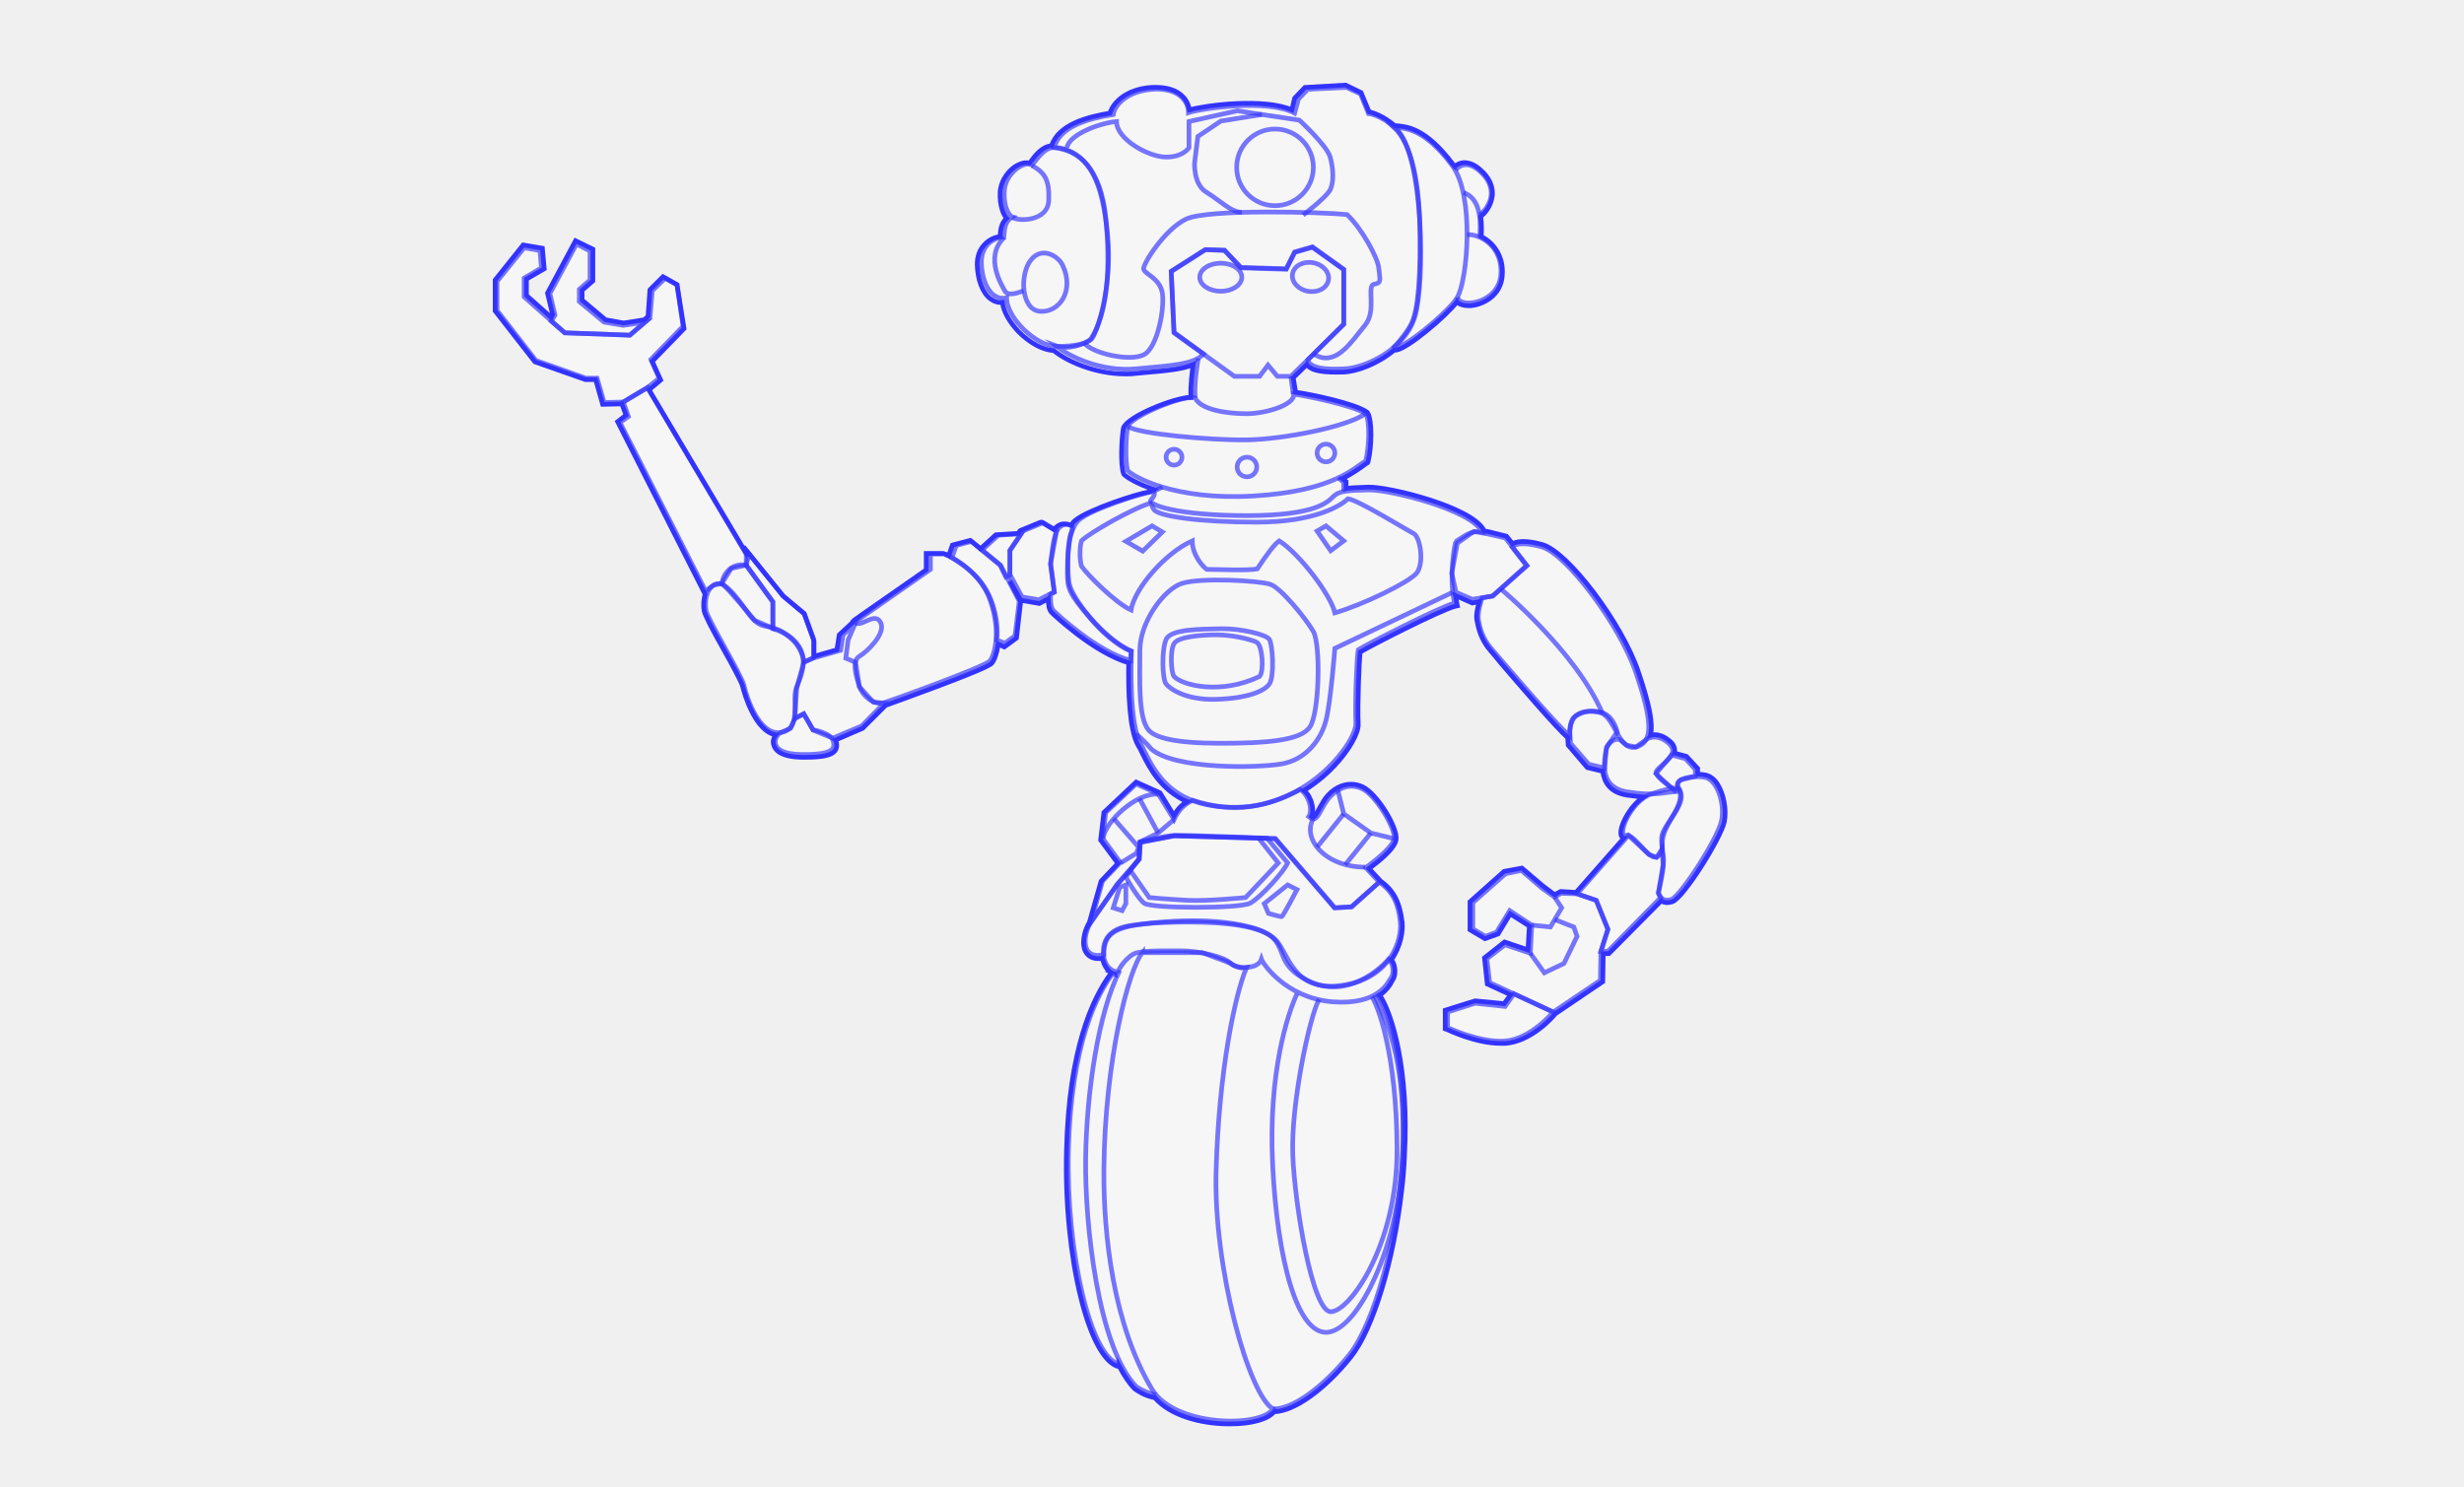
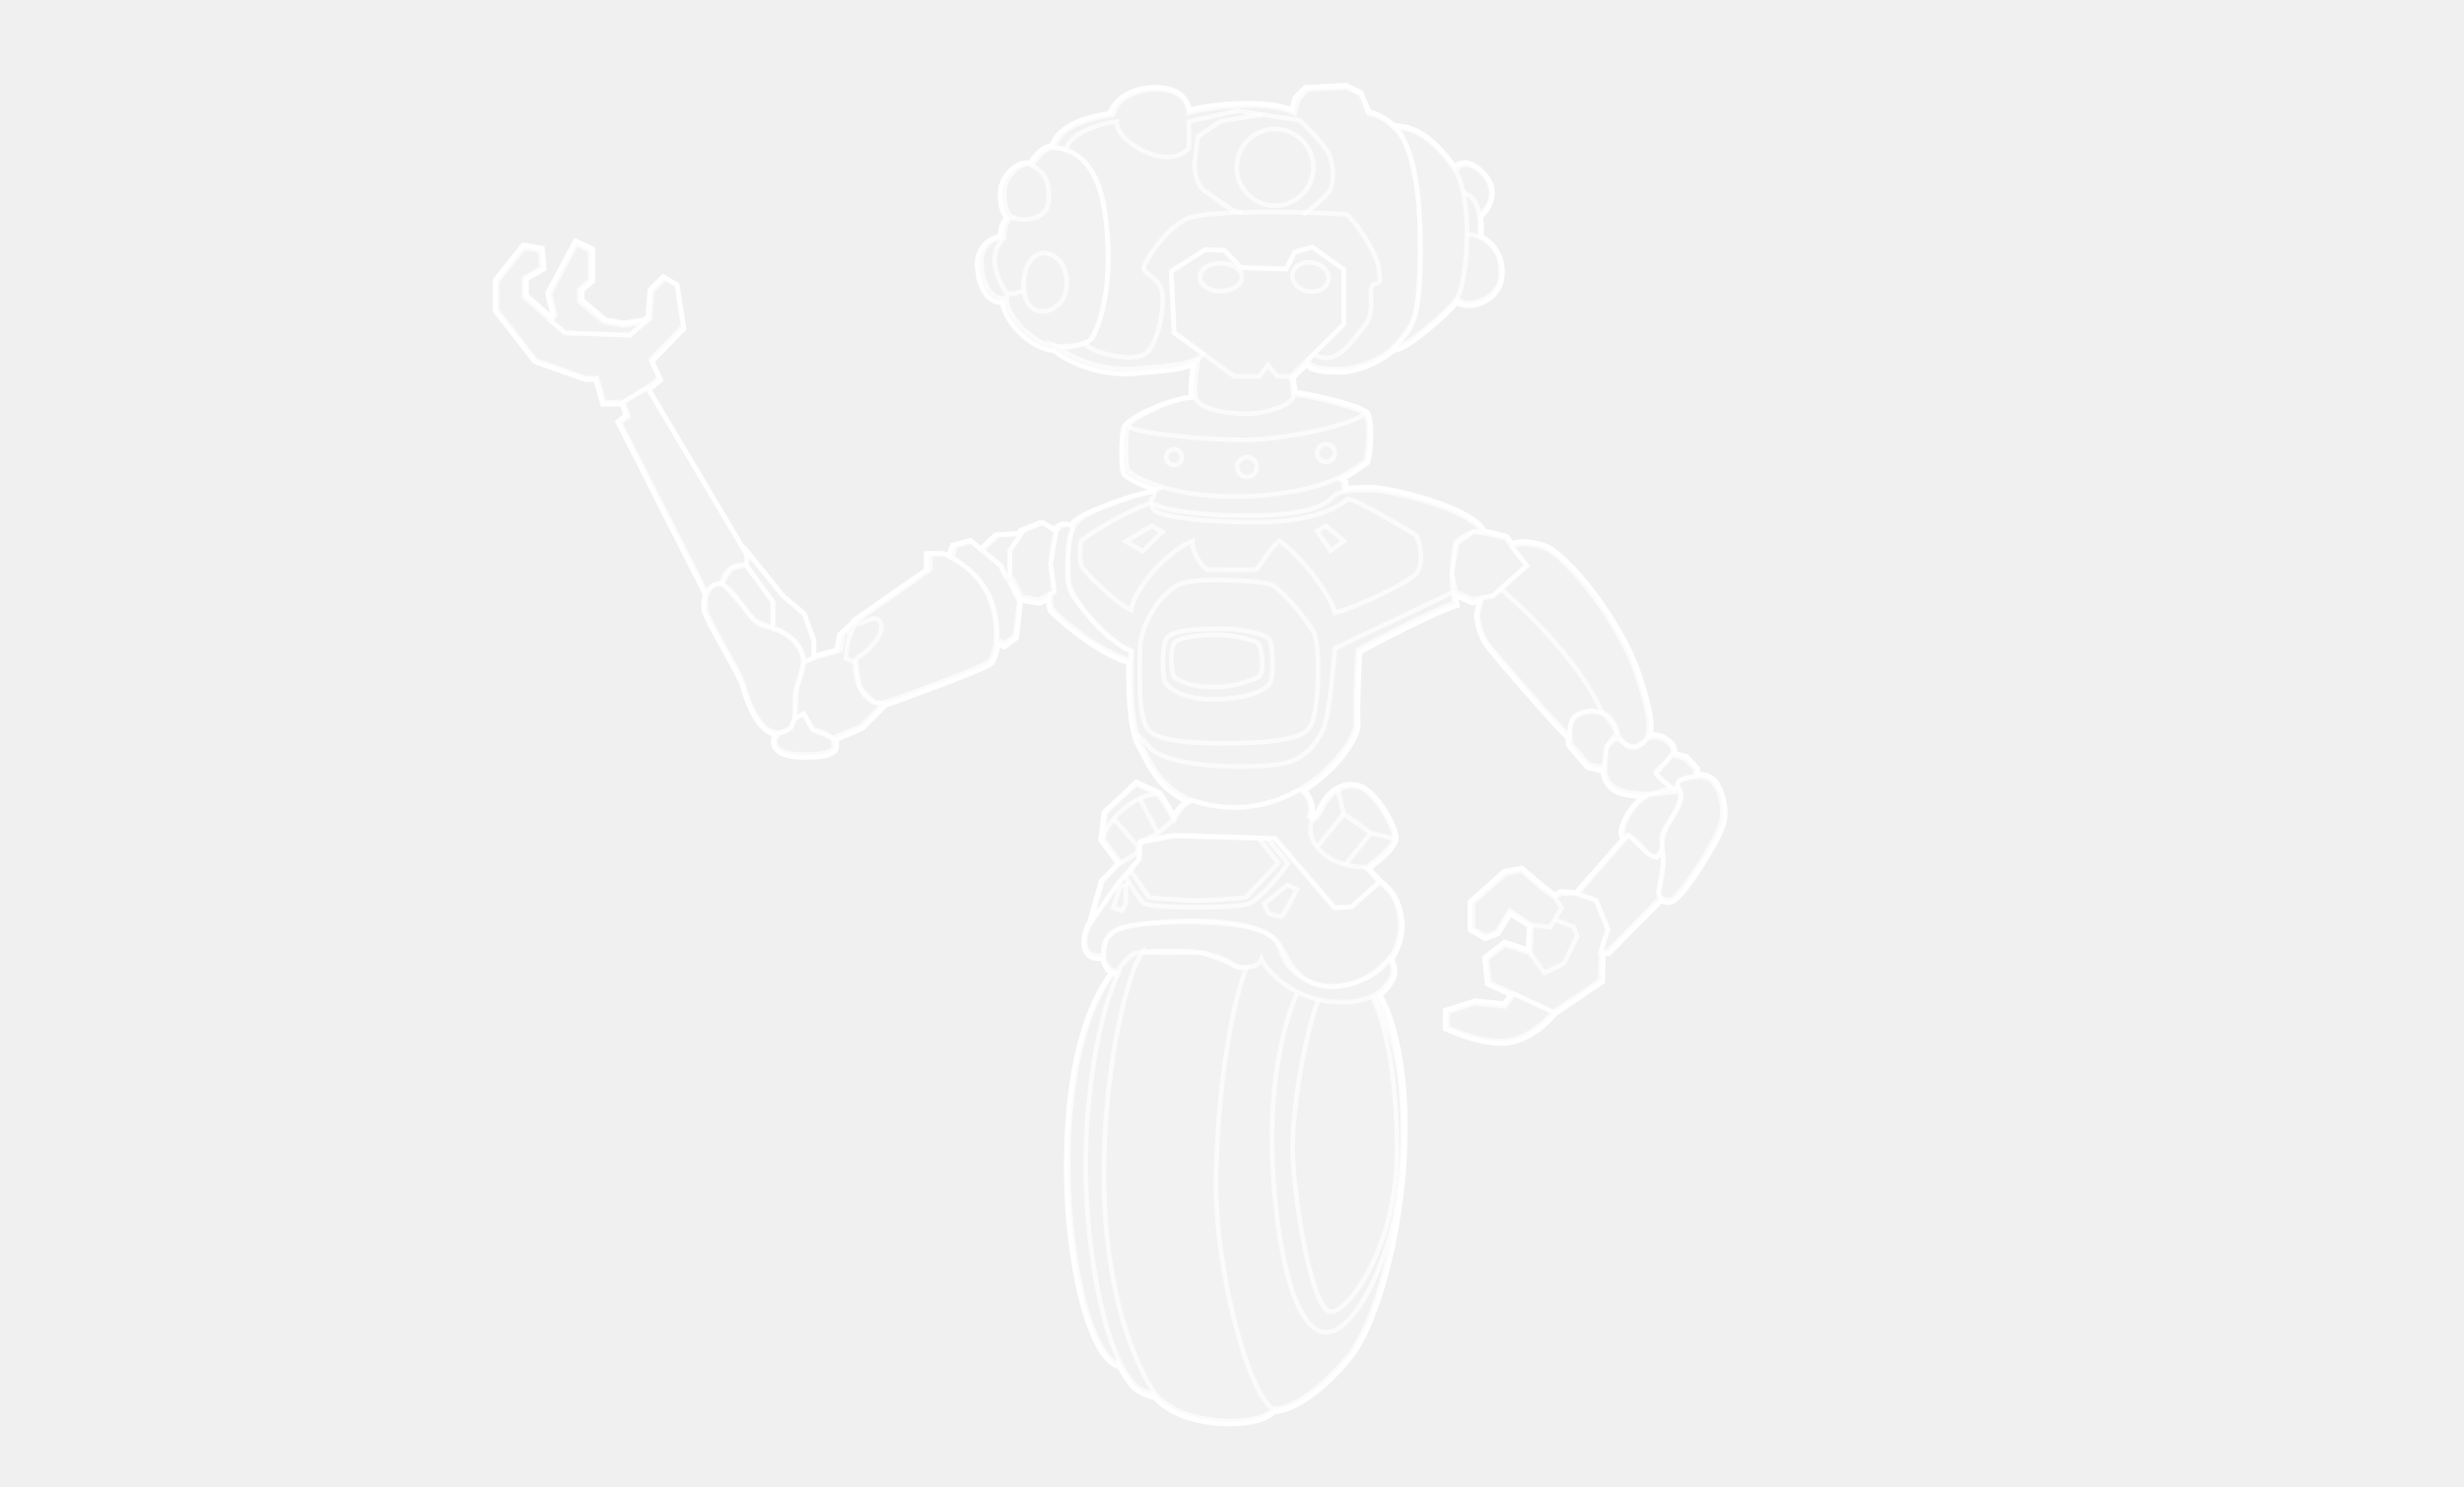
<svg id="bp-737" viewBox="0 0 527 318">
  <style type="text/css">
- 		.st0{fill:#fff6;stroke:#33f;stroke-miterlimit:10;}
- 		.st1{fill:none;stroke:#33fa;stroke-miterlimit:10;}
+ 		.st0{fill:#fff2;stroke:#fff;stroke-miterlimit:10;}
+ 		.st1{fill:none;stroke:#fffa;stroke-miterlimit:10;}
	</style>
  <g>
    <path class="st0" d="M367.3,167.7c-0.7-1.1-1.6-1.7-2.5-1.9c-0.5-0.1-1.1-0.2-1.7-0.2v-1.2l-2.4-2.6l-2.6-0.7    c0-0.2,0.1-0.4,0.1-0.5c0-0.7-0.3-1.4-1-2c-1.7-1.5-3.2-1.6-4.2-1.3c0.6-2.5-0.2-6.5-2.6-13.6c-3.5-10.4-15-25.6-20.5-27.2    c-3.9-1.1-5.6-0.6-6.4-0.2l-1.3-1.6l-4-1l-0.7-0.1l-0.1-0.1c-2.4-5-20.3-9.4-24.7-9.3c-2.1,0.1-3.6,0.1-4.8,0.3V103l-0.8-0.6    c1.8-0.9,3.1-1.8,4.1-2.5c0.4-0.3,0.8-0.6,1.1-0.8l0.2-0.1l0.1-0.2c0.8-3.2,0.9-8.9-0.1-10.5l-0.2-0.2c-2.7-1.8-11.6-3.7-15.2-4.2    l-0.5-3.1l2.9-2.8c1.1,1.5,4,1.7,7.9,1.6c2.7-0.1,7.2-1.7,10.8-4.7c0.1,0,0.1,0,0.2,0c0.1,0,0.1,0,0.2,0c2.4-0.3,10.5-7.1,13-10.3    c0.5,0.5,1.4,0.8,2.4,0.8c0.2,0,0.3,0,0.5,0c2.6-0.2,6.5-2.1,6.8-6.4c0.3-3.5-1.2-5.7-2.4-6.9c-0.6-0.6-1.3-1.1-2.1-1.5l0,0    c0.1-1,0.1-2.7-0.1-4.3c1.2-0.9,2.3-2.6,2.5-4.6c0.1-1.9-0.7-3.7-2.5-5.3c-1.3-1.2-2.6-1.7-3.8-1.6c-0.8,0.1-1.4,0.5-1.8,0.8    c-0.1-0.1-0.2-0.3-0.3-0.4c-5.9-7.9-10-8.1-12-8.3c-0.3,0-0.5,0-0.6-0.1c-2.5-2.1-4.6-2.7-5.4-2.9l-1.7-4.1l-3.3-1.6l-8.7,0.5    l-2.2,2.3l-0.6,2.5c-6-2.6-18.3-1-21.9,0c-0.2-1.1-0.7-2.2-1.6-3c-1-1-3-2-6.6-1.8c-5.5,0.4-8.2,3.4-8.8,5.5    c-4.8,0.8-11,2.4-12.5,7c-2,0.1-3.5,2.1-4.4,3.3c-0.1,0.1-0.2,0.3-0.3,0.4c-0.7-0.2-1.5-0.1-2.5,0.4c-1.8,0.9-3.6,3.1-3.8,5.8    c-0.1,3,0.7,4.8,1.4,5.6c-1.2,1.1-1.3,2.5-1.4,3.7c0,0.1,0,0.1,0,0.2c-0.9,0.1-2.2,0.5-3.3,1.7c-1.1,1.1-1.6,2.6-1.6,4.3    c0.1,3.2,1.1,6,2.8,7.3c0.8,0.6,1.7,0.9,2.6,0.8c0.2,1.9,1.5,4.2,3.5,6.3c2.4,2.4,5.2,3.9,7.5,4c2.5,2.1,8.6,5,15.3,5    c0.7,0,1.4,0,2-0.1l2.2-0.2c4.6-0.4,8-0.7,10.3-1.7c-0.2,1.4-0.6,4.2-0.5,7c-3.4,0-13.4,4-14.4,6.5c-0.4,1.9-0.7,7.9,0,9.8l0.1,0.2    c0.6,0.6,2.8,2,6.4,3.2l-0.9,0.5c-2.7,0.4-13.1,3.8-15.9,6.1c-0.4,0.3-0.7,0.7-0.9,1.1c-0.6-0.3-1.3-0.4-2-0.3    c-0.7,0.2-1.2,0.6-1.7,1.2l-2.6-1.6l-0.2,0c-0.2,0.1-2.9,1.2-4.4,1.8l-0.1,0.1l-0.3,0.5l-4.8,0.3l-3.3,3l-2.2-1.8l-3.8,1l-0.8,2.3    c-0.6-0.3-1-0.5-1.1-0.5l-3.7,0v3.5l-14.2,9.9l0,0l-0.1,0.1l-0.6,0.4c-0.6,0.4-0.9,0.7-1,1l-2.7,2.5l-0.5,3.2l-4.9,1.4v-3.3    l-2.1-5.8l-4.5-3.8l-7.9-9.8l-0.1,0.5l-20.7-34.8l2.5-2.1l-1.8-4l6.8-7l-1.5-9.4l-3-1.7L139,62l-0.4,5.7l-0.8,0.7l-4.4,0.7    l-3.9-0.7l-5-4.2v-2.1l2.3-2v-6.8l-3.7-1.8l-6,11.2l1.1,4.6l-0.3,0.6l-5.3-4.7v-3.5l3.8-2.2l-0.4-4.4l-4.1-0.7l-6,7.5v6.6l8.5,10.9    l10.8,3.8l2.2,0l1.5,5.3l4.1-0.1l0.9,2.4l-1.8,1.4l18.7,36.9c-0.3,1.2-0.4,2.4-0.2,3.6c0.2,0.9,1.6,3.7,4.1,8.1    c1.8,3.2,3.8,6.9,4.1,7.9c0.4,1.7,2.7,9.7,7.1,10.5c-0.4,0.6-0.7,1.4-0.4,2.2c0.3,1.1,1.6,2.5,5.9,2.6c0.3,0,0.6,0,0.8,0    c3.7,0,5.6-0.4,6.4-1.4c0.5-0.7,0.4-1.5,0.2-2.1c0-0.1,0-0.1-0.1-0.2l5.8-2.5l4.9-4.9c1.6-0.6,21.6-7.7,22.7-9    c0.6-0.7,1.1-2.1,1.4-4.1l1.3,0.6l2.6-1.9l0.9-7.8l-2.3-4.4l2.3,4.1l4,0.7l1.9-1c0,1,0.1,2.4,0.8,3c0.1,0.1,8.7,8.4,16.4,10.7    c-0.1,5.9,0.1,14.2,2,17.6c0.3,0.5,0.6,1,0.9,1.7c1.6,3.2,3.9,7.8,9.6,10.4c-1,0.6-2,1.4-2.8,3l-3-4.9l-5.1-2.3l-6.9,6.5l-0.7,5.9    l3.7,5l-3.6,3.8l-2.5,8.8c-1.2,2-1.8,5-0.6,6.6c0.5,0.7,1.5,1.4,3.4,1.1c0.3,1.6,1.1,2.6,1.9,3.1c-4.1,5.5-9.1,16.5-9.6,38    c-0.6,22.8,4.8,44.9,11.3,46.3l0-0.1c1,1.9,2.1,3.6,3.3,4.8c1.9,1.4,3.7,1.8,4.3,1.9c3.4,3.9,9.9,5.5,15.3,5.6c0.3,0,0.6,0,0.9,0    c4.5,0,8-1,9.3-2.6c4.3-0.1,10.8-4.7,16.4-11.7c4.8-6,9.2-20.6,10.9-35.7c0.3-2.4,0.5-4.9,0.6-7.4c0,0,0,0,0-0.1    c1-18-2.6-30.2-5.3-34.2c1.5-1.1,2.3-2.3,2.6-3c0.1-0.1,0.1-0.2,0.2-0.3c0.6-0.9,0.7-3-0.3-4.3c2-2.9,2.5-6.1,2.3-8    c-0.5-4.2-1.8-6.8-4.6-8.8l-2.5-2.7c1.5-1.1,5.5-4.1,5.8-6.2c0.4-2.4-4-9.8-7.2-11.3c-3.3-1.5-6.5,0.3-8.2,2.9    c-0.4,0.7-0.8,1.3-1.1,1.9c-0.4,0.8-0.9,1.6-1.2,1.7c-0.1,0-0.3,0-0.4-0.1c0.3-0.6,0.3-1.4,0.2-2.2c-0.2-1.1-0.7-2.5-1.8-3.4    c3.1-1.9,5.4-4.1,6.6-5.4c3-3.2,5.1-6.9,5-8.8c-0.2-4,0.2-13.5,0.4-15.4c2.7-1.6,17-8.9,20.3-9.8l0.5-0.1l-0.1-0.5    c-0.1-0.6-0.2-1.1-0.3-1.7l3.6,1.6l1.5-0.3c-0.3,1-0.8,2.9-0.5,4.1c0.3,1.5,0.8,4,2.9,6.4c0.4,0.4,1.1,1.3,2,2.4    c4.2,4.9,11.9,13.9,14.5,16.2l0.1,1.6l4.1,4.8l3.3,0.8c0.3,2.2,1.4,4.5,5.2,5.1c1.3,0.2,2.5,0.3,3.5,0.4c-3.1,2.1-5.2,6.5-4.8,8.1    c0.1,0.4,0.3,0.6,0.6,0.7l-10.2,11.6l-3.3-0.2l-1.3,0.7l-2.4-1.8l-4.6-3.9l-3.8,0.7l-7.3,6.5v6l3.2,1.9l2.8-1l2.6-4.3l4.1,2.6    l-0.3,5.1l-5-1.7l-4.3,3.4l0.6,5.6l5,2.3l-1.4,1.9l-6.2-0.6l-6.4,2v4l0.3,0.1c0.3,0.1,6.2,3,11.5,3c0.4,0,0.7,0,1.1,0    c5.5-0.4,10.2-5.7,10.6-6.3l10.2-6.9l0.1-6h1.2l11.2-11.3c0.3,0.2,0.7,0.4,1.3,0.4c0.3,0,0.7-0.1,1.1-0.2    c2.4-0.9,10.3-13.5,11.1-17.1C369.3,173.2,368.7,169.9,367.3,167.7z M238.5,208.4l-0.2-0.1C238.4,208.3,238.5,208.3,238.5,208.4    C238.5,208.4,238.5,208.4,238.5,208.4z" />
  </g>
  <g>
    <path class="st1" d="M183.8,132.4l15.2-10.6v-3.3h3c0,0,7.3,3,9.7,9.7c2.5,6.8,1,12.1,0,13.2c-1,1.2-20.6,8.3-22.6,8.9    c-2,0.7-4.6-1.3-5.3-3.5c-0.7-2.1-1.7-5.4,0-6.4c1.7-1,5.6-4.8,4.6-7.1c-1-2.3-3.4,0.1-4.8,0.1    C182.2,133.5,183.8,132.4,183.8,132.4z" />
    <path class="st1" d="M151,130.6c0.3,1.8,7.6,13.8,8.1,16s3.1,10.7,7.8,10.1s2.4-6.8,3.4-9.5c1-2.6,3.5-7.4-1.5-11.1    c-5.1-3.7-5.5-0.2-9.2-5.5c-3.7-5.3-5.5-6.5-7-5.4C151,126.3,150.7,128.6,151,130.6z" />
    <path class="st1" d="M165.3,134.5v-5.7l-5.7-7.9l0.6-2.4l7.3,9l4.5,3.7l2,5.5v4l-2,0.9C170.8,135.6,165.3,134.5,165.3,134.5z" />
    <path class="st1" d="M159.6,120.9c-3.2-0.6-5,2-5.2,3.9c1.6,1.4,7,7.9,7,7.9l3.9,1.7v-5.7L159.6,120.9z" />
    <polygon class="st1" points="150.9,126.4 132.6,90.4 134.4,89.1 133.3,86 138.5,82.9 159.6,118.5 159.6,120.9 156.4,121.6     154.4,124.8 152.6,125.2  " />
    <polygon class="st1" points="138.5,82.9 141,80.9 139.2,76.9 146.1,69.8 144.8,60.9 142.3,59.5 139.5,62.2 139,68 134.7,71.7     120.8,71.2 112.1,63.5 112.1,59.5 115.8,57.3 115.5,53.6 112.1,53 106.3,60.2 106.3,66.4 114.6,77.1 125.3,80.9 127.7,80.9     129.2,86.1 133.3,86  " />
    <polygon class="st1" points="138,68.9 133.3,69.6 129.2,68.9 123.9,64.5 123.9,61.9 126.2,59.9 126.2,53.7 123.3,52.2 117.6,62.8     118.7,67.4 117.9,68.7 120.8,71.2 134.7,71.7  " />
    <polygon class="st1" points="182.9,133.4 180.3,135.8 179.8,139.1 173.9,140.8 171.9,141.7 170.4,147.2 170,153.7 171.9,152.7     173.9,156.2 178.1,157.9 184.3,155.3 189.1,150.4 186.8,150.2 183.8,146.9 183,141.7 180.9,140.8 181.4,136.9  " />
    <path class="st1" d="M167,156.7c-1.7,1-2.6,4.6,4.3,4.7c6.9,0.1,7.4-1.2,6.9-2.9c-0.4-1.7-4.3-2.4-4.3-2.4l-2-3.4l-1.9,1l-0.9,2.1    L167,156.7z" />
    <path class="st1" d="M203.6,119.3l0.9-2.6l3.3-0.9l6.2,5.1l4,7.7l-0.9,7.4l-2.2,1.6l-1.7-0.7c0,0,0.5-3.1-0.8-7.3    S208.5,122.2,203.6,119.3z" />
    <path class="st1" d="M223.1,111.8c-0.2,0.1-4.3,1.8-4.3,1.8l-2.8,4.1v5.2l2.6,4.8l3.6,0.6l3.3-1.7l-0.8-6l1.3-7.1L223.1,111.8z" />
    <polygon class="st1" points="210,117.7 213.5,114.5 218.4,114.2 216,117.8 216,123 215.1,123.4 213.9,120.9  " />
    <path class="st1" d="M246.5,105.2c-2.4,0.3-13,3.7-15.7,6s-2.6,9.7-2.2,13.2s7.5,12.3,13.4,14.9c-0.1,2.5-0.5,15.4,1.9,19.7    c2.4,4.3,5.2,14,20.7,13.7s25.5-14,25.4-18c-0.2-4,0.2-14.4,0.5-15.7c2.1-1.3,17.1-9,20.6-10c-1.3-5.6,0.1-13.1,0.3-13.2    c2.1-1.3,3.3-2.4,5.6-2c-2.3-4.8-19.9-9.1-24.3-9s-6.2,0.2-7.4,1.3s-3.4,4.2-18.6,4.2s-21.5-2.4-20.5-3.4    C247.2,105.8,247,105.2,246.5,105.2z" />
    <path class="st1" d="M255.6,85.1c-2.5-0.7-13.5,3.9-14.4,6.1c-0.4,1.9-0.6,7.7,0,9.5c1.2,1.2,9.8,6.4,26.9,5.4    c17.1-1,21.6-6.1,24-7.5c0.8-3.1,0.9-8.7,0-10.1c-2.8-1.8-12.1-3.7-15.4-4.2c0.3,2.3-6,4.2-10.1,4.2S256.8,87.7,255.6,85.1z" />
    <path class="st1" d="M241.2,91.2c2,1.6,17.6,3,25.4,2.9s21.6-2.8,25.4-5.6" />
    <circle class="st1" cx="266.7" cy="99.9" r="2.1" />
    <circle class="st1" cx="283.6" cy="96.9" r="1.9" />
    <circle class="st1" cx="251.1" cy="97.8" r="1.7" />
    <path class="st1" d="M246.5,107.5c-3.9,1-13.5,6.5-15.2,8.2c-0.5,1.8-0.3,4.4,0,5.4c1.1,1.7,7.3,7.9,10.6,9.4    c0.8-4.7,7.3-12.2,13.1-14.8c0,2.8,2,5.3,3.1,6.1c2.4,0,8.7,0.3,10.8-0.1c2.1-3.2,3.7-5.3,4.7-6c4.4,2.8,11.1,11.7,11.9,15.4    c5.9-1.7,15.6-6.4,17.4-8.4c1.8-2,0.9-7.9-0.6-8.6c-1.4-0.7-11.9-7.2-14-7.4c-1.4,1.4-7,5-19.5,5s-21.1-1.3-22-2.7    C245.9,107.7,246.5,107.5,246.5,107.5z" />
    <path class="st1" d="M246.4,112.5c1.2,0.7,2.2,1.3,2.2,1.3l-4.2,4.1l-3.6-2.1L246.4,112.5z" />
    <polygon class="st1" points="281.7,113.6 283.6,112.5 287.4,115.7 284.6,117.8  " />
    <path class="st1" d="M252.8,124.8c-3.8,1.2-9,8.2-9,14.3c0,6.1-0.4,14.3,1.8,17c1.4,1.7,5.6,2.9,15.5,2.9s17-0.6,19-3.4    c2.1-2.8,2.4-17.7,0.8-20.5s-7-9.4-9.2-10.1C269.4,124.2,256.8,123.5,252.8,124.8z" />
    <path class="st1" d="M261.2,134.5c-4.2,0.1-10.8,0-11.8,2.3c-1,2.3-0.8,8.5,0,9.5s4.1,3.5,10.7,3.3c6.6-0.2,10.3-1.7,11.4-3.3    s0.7-8.4,0-9.5C270.9,135.7,265.1,134.4,261.2,134.5z" />
    <path class="st1" d="M260.2,135.8c-3.3,0-8.3,0.4-9.1,1.9c-0.9,1.5-0.6,6.3,0,7c1.7,1.9,10,4,18.3,0c1-1.2,0.6-6.6-0.6-7.3    C268.6,137.2,264.5,135.8,260.2,135.8z" />
    <path class="st1" d="M310.7,126.7l-25.2,12c0,0-0.9,11.6-1.9,15.4c-1.1,4.3-4.4,8.4-9.4,9.3c-5,0.9-22.9,1.3-28-3.2    c-1.6-1.9-3.2-3.2-3.2-3.2" />
    <polygon class="st1" points="318.1,114.2 315.2,113.7 311.7,116.2 310.5,122.6 311.4,126.7 314.9,128.2 319.3,127.5 326.6,121     322,115.1  " />
    <path class="st1" d="M317,127.9c0,0-1.1,3-0.8,4.7c0.3,1.7,0.8,3.9,2.8,6.2c2,2.3,13.7,16.1,16.7,18.6c0-5.3,3.1-5.6,6.4-5    c3.3,0.7,4,8.4,7.8,7.4s3.5-5.6,0-15.9c-3.5-10.3-14.9-25.4-20.1-26.9c-5.3-1.5-6.4,0-6.4,0l3.1,4l-7.3,6.5L317,127.9z" />
    <path class="st1" d="M345.9,156.6l-2.3,3.2l-0.4,4.5l-3.4-0.8l-3.9-4.5l-0.1-1.7c0,0-0.4-3.3,1.3-4.2c1.7-0.9,3.3-1.4,5.7-0.6    S345.9,156.6,345.9,156.6z" />
    <path class="st1" d="M346.4,158.2c-1.5-0.3-2.8,1.1-3,2.8s-1.5,7.4,4.6,8.4c6.1,1,8.2,0,9.9,0c1.7,0-4.5-3.1-3.6-4.5    c0.9-1.4,5.3-3.5,2.6-5.9s-4.8-0.8-4.8-0.8l-2.2,1.6l-2-0.4L346.4,158.2z" />
    <path class="st1" d="M364.7,166.3c2.5,0.5,4.3,5.5,3.5,9.3s-8.7,16-10.7,16.8c-2.1,0.7-2.8-1.1-2.8-1.4c0-0.3,1.5-5.6,1-8.3    s-0.2-4.5,2.1-8.1c2.4-3.6,2-4.8,1.1-6.3S361.4,165.7,364.7,166.3z" />
    <path class="st1" d="M357.5,161.5l3,0.8l2.1,2.3v1.5l-3,0.7c0,0-0.9,0.3-0.8,1.6c0.1,1.3-0.2,1.1-1,0.4c-0.9-0.7-3.6-3.3-3.6-3.3    L357.5,161.5z" />
    <path class="st1" d="M355.5,181.6c-1.6,5.4-5.4-3.3-7.7-2.9c-2.2,0.4,0.9-7.4,5.5-8.9s5.8-1.5,6-0.5c0.2,1,0.3,2.5-2,6    C355.1,178.7,355.3,178.4,355.5,181.6z" />
    <polygon class="st1" points="348.3,178.7 337.3,191.2 341.4,192.6 343.9,198.8 342.4,203.5 343.9,203.5 355.2,192 354.7,191     355.7,185 355.5,181.6 354.3,183.4 352.7,182.8  " />
    <polygon class="st1" points="337.3,191.2 333.9,191.1 332.5,191.9 329.8,190 325.4,186.2 322,186.9 315,193.1 315,198.7     317.7,200.3 320.1,199.4 322.9,194.8 327.6,197.9 327.3,203.9 321.9,202.1 318,205.1 318.6,210.2 332.2,216.5 342.3,209.7     342.4,203.5 343.9,198.8 341.4,192.6  " />
    <polyline class="st1" points="327.3,203.9 330.3,208.1 334.5,206.1 337.3,200.3 336.6,198.3 332.5,196.7  " />
    <path class="st1" d="M323.8,212.6l-1.9,2.7l-6.4-0.7l-5.9,1.9v3.3c0,0,6.8,3.3,12.3,2.9s10.3-6.2,10.3-6.2L323.8,212.6z" />
    <path class="st1" d="M229.3,112.5c-1-0.6-2.5-0.4-3.3,1.1c-0.8,1.5-1.3,7.1-1.3,7.1l0.8,6l-0.8,0.4c0,0-0.2,2.7,0.6,3.5    c0.8,0.8,9.2,8.7,16.5,10.7c0-0.5,0.1-2,0.1-2s-3.8-1.3-8.6-6.9c-4.8-5.6-5-6.5-5-10c0-3.5,0.3-7,0.7-8.2    C229.5,113,229.3,112.5,229.3,112.5z" />
    <path class="st1" d="M255.1,171.2c-1.4,0.7-2.8,1.6-4,4.1l-3.4-5.5l-4.7-2.1l-6.5,6.1l-0.7,5.5l3.8,5.2l-3.8,4l-2.5,8.8l5.7-8.1    l4.7-5.4l0.2-3.6l7.3-1.4l21.6,0.6l12.7,14.8l3.6-0.2l5.9-5.3l-2.9-3.1c0,0,5.7-4,6.1-6.2c0.3-2.2-4-9.4-6.9-10.7    c-3-1.4-5.9,0.3-7.6,2.7c-1.7,2.5-2,4.8-3.8,3.3c0.9-1.2,0.2-4.5-1.8-5.8C270.8,172.7,264.1,174.1,255.1,171.2z" />
    <path class="st1" d="M280.9,175.1c-2.5,4.3,2.5,10.4,11.1,10.4" />
    <path class="st1" d="M233.3,197.3c-1.8,2.9-2.1,8.1,2.8,6.9c0-4.6,2.1-6.6,14.4-6.9s19.3,0.9,22.2,3.6s3.6,11.4,14.2,9.9    c10.6-1.4,13-9.8,12.6-13.6s-1.5-6.4-4.5-8.5C289,194,289,194,289,194l-3.6,0.2l-12.7-14.8l-21.6-0.6l-7.3,1.4l-0.2,3.6l-4.7,5.4    L233.3,197.3z" />
    <path class="st1" d="M240.8,187.6c0,0,2.4,4.4,3.9,5.6c1.5,1.2,20.5,1.2,22.7,0c2.2-1.2,7.1-6.6,8-8.6c-1.7-2-4.4-5.3-4.4-5.3    s-17.9-0.7-19.9-0.6c-2,0.1-7.3,1.4-7.3,1.4l-0.2,3.6L240.8,187.6z" />
    <path class="st1" d="M275.4,189.3l2,1c0,0-3,5.8-3.3,5.8s-2.8-0.7-2.8-0.7l-0.9-2.1L275.4,189.3z" />
    <polygon class="st1" points="240.8,189.3 240.8,193.3 240,194.8 238.1,194.2 239.5,189.8  " />
    <polyline class="st1" points="327.6,197.9 331.6,198.3 334,194.2 332.5,191.9  " />
    <path class="st1" d="M297,205.2c1.2,1.1,1.1,3.2,0.5,4s-2.5,5.9-12.6,5.1c-10-0.9-14.8-8.2-15.1-9.1c-0.8,2.4-5.7,2-6.7,0.8    c-1-1.2-6.4-2.6-10.5-2.6c-4.1,0-8.8-0.1-10.2,0.7c-1.4,0.8-2.7,2.5-3.1,3.4c-0.3,0.9-3.1-0.1-3.3-3.4c-0.2-3.2,1.5-5.5,5.8-6.1    c4.2-0.6,16.5-2.2,25.9,0.4s3.3,7.4,12.5,11.6S297,205.2,297,205.2z" />
    <path class="st1" d="M244.4,203.7c-3,3.5-8.1,23.1-8.3,46.5c-0.1,14,2,33.1,10.3,47c4.8,8,23.1,8.3,25.9,4.2    c-5.2-2.9-12.8-30.3-12.2-50.9c0.6-21.4,4-37.6,6.5-43.5c-1.8,0.4-3.3-0.9-3.3-0.9l-6.1-2.3H244.4z" />
    <path class="st1" d="M239.5,207.6c-4.6,9-7.1,26-7.3,40.2c-0.2,14.2,2.7,40.4,10.8,48.8c2.2,1.5,4.3,1.8,4.3,1.8" />
    <path class="st1" d="M238.1,208.1c-3.5,4.6-9,15.2-9.6,37.9c-0.5,22.1,4.8,44.5,10.9,45.8" />
    <path class="st1" d="M294.5,212.6c2.8,3.5,6.5,16.2,5.5,34.4c-1,18.2-6.1,36.1-11.4,42.8c-5.4,6.7-12,11.7-16.3,11.6" />
    <path class="st1" d="M277.4,212.6c-1.9,4.1-6.2,16.6-5.2,36.7s5.2,36.3,11.8,35.7c6.6-0.7,15.3-18.7,16-38    c0.7-19.3-2.8-27.2-6-34.1" />
    <path class="st1" d="M282.1,213.8c-2.1,4-6,22.5-5.6,33.2c0.4,10.7,4.2,33.5,8.1,33.6c4,0.1,14.3-14.3,14.2-34.9    s-4.2-30.8-5.4-32.5" />
    <line class="st1" x1="248.6" y1="104.2" x2="246.5" y2="105.2" />
    <polyline class="st1" points="286.2,102.2 287.4,103.2 287.4,105.1  " />
    <polygon class="st1" points="251.1,71.2 264,80.5 269.4,80.5 271.2,78.1 273.2,80.5 276.1,80.5 287.4,69.4 287.4,57.7 280.7,52.9     276.9,54 275.1,57.6 265.4,57.3 261.9,53.6 257.8,53.4 250.5,58.1  " />
    <ellipse class="st1" cx="261.1" cy="59.3" rx="4.5" ry="3" />
    <ellipse transform="matrix(0.1737 -0.9848 0.9848 0.1737 173.2027 324.991)" class="st1" cx="280.3" cy="59.3" rx="3.1" ry="3.9" />
    <circle class="st1" cx="272.7" cy="35.8" r="8.2" />
    <path class="st1" d="M279.7,77c0.5,1.8,3.8,2.1,7.8,1.9c4-0.1,12.6-3.7,15-10.8c2.4-7,2-35.2-3.9-40.6c-3.3-3-5.9-3.2-5.9-3.2    l-1.7-4.2l-3-1.4l-8.3,0.4l-2,2.1l-0.8,3c-5.8-3.1-20-1-22.7-0.1c0-2.4-2.1-5.4-7.7-5c-5.5,0.4-8.1,3.4-8.4,5.4    c-5.6,0.9-11.4,2.6-12.6,7c5.1,0.3,10,4.7,11,15.1c1,10.3,0.5,20.4-3.2,25.9c-1.2,1.2-5,2.4-7.4,1.5c2.6,2.2,9.6,5.6,17.1,4.9    c7.5-0.7,12.4-0.9,14.4-3.2l-6.3-4.6l-0.6-13.1l7.3-4.6l4.1,0.1l3.5,3.7l9.7,0.3l1.8-3.6l3.8-1.1l6.7,4.8v11.7L279.7,77z" />
    <path class="st1" d="M298.2,74.2c1.2,1.2,11.9-7.7,13.5-10.6c2.2-3.8,3.7-21.8-1.1-28.2c-6.7-9-11.1-7.8-12.5-8.2    c3.8,3.5,5.6,11.7,5.6,23.5c0.1,11.8-0.8,17.1-2.2,19.2C300.3,72,298.2,74.2,298.2,74.2z" />
    <path class="st1" d="M225.6,31.6c-2.3-0.3-4.2,3.1-4.9,3.7c-1.6-1-5.7,1.7-5.9,5.6c-0.2,3.9,1.3,5.4,1.7,5.5    c-1.8,1.2-1.6,2.8-1.8,4.3c-1.4,0-4.9,1.2-4.8,5.5c0.1,4.3,2.1,8.3,5.4,7.5c-0.1,4.2,6.3,10.4,10.7,10.4c4.4,0,6.4-0.7,7.4-1.5    s4.6-10.9,3.5-22.2S233.3,32.6,225.6,31.6z" />
    <path class="st1" d="M220.7,35.4c2.7,1.5,3.8,3,3.6,7.5c-0.2,4.5-6.5,4.5-7.8,3.6" />
    <path class="st1" d="M227.3,56.8c-0.9-2-4.4-4.2-6.8-1.2c-2.5,3.1-2.1,10.8,2,11C226.4,66.9,229.9,62.4,227.3,56.8z" />
    <path class="st1" d="M218.9,62.2c-2.5,1-3.6,0.8-4,0c-0.4-0.8-4.6-7.2-0.1-11.4" />
    <path class="st1" d="M311.7,63.6c0.6,2.5,8.8,1.3,9.3-4.8s-4.5-8.8-7.2-8.6" />
    <path class="st1" d="M316.5,50.8c0.1-2.2,0.7-8.2-3.5-9.6" />
    <path class="st1" d="M316.4,46c1.8-1.2,4.6-5.3,0.2-9.3c-3.4-3.1-5.3-0.3-5.3-0.3" />
    <path class="st1" d="M228.2,31.6c0.4-2.8,7-5.3,10.6-5.6c0,3.8,6.9,7.6,10.6,7.6c3.7,0,4.9-2,4.9-2V26l10.3-2.3l13.3,2    c0,0,5.9,5.4,6.6,7.9c0.7,2.5,0.8,5.4,0,7c-0.8,1.6-5.8,5.4-5.8,5.4" />
    <path class="st1" d="M231.9,73.4c1.8,2.2,9.7,4,12.7,2.5c3.1-1.5,4.7-10.8,3.9-13.7c-0.8-2.9-3.8-3.6-3.9-4.7    c-0.1-1.1,4.4-8.3,9-10.6c4.6-2.3,29.9-1.5,34.5-1c3.1,2.9,6.6,9.2,6.8,11.5c0.2,2.4,0.7,3.1-1,3.4s0.6,5.6-1.9,8.7    c-2.5,3.1-4.4,5.9-6.9,6.8c-2.5,0.9-4.2-0.7-4.2-0.7" />
    <path class="st1" d="M256.3,76.7c0,0-0.9,4.4-0.7,8.4" />
    <line class="st1" x1="276.6" y1="84.3" x2="276.1" y2="80.5" />
    <path class="st1" d="M269.2,179.3l4.2,5.3l-7,7.4c0,0-8.1,0.8-12.2,0.6s-8.4-0.6-8.4-0.6l-3.9-5.6" />
    <path class="st1" d="M235.9,179.4c0.4-3.5,7-9.9,11.9-9.5" />
    <polyline class="st1" points="286.1,168.9 287.4,174.1 293.2,178.2 298.1,179.4  " />
    <line class="st1" x1="287.4" y1="174.1" x2="281.7" y2="181.2" />
    <line class="st1" x1="293.2" y1="178.2" x2="287.7" y2="185" />
    <polyline class="st1" points="239.7,184.6 243.1,182.5 243.5,181.2 238.2,175.1  " />
    <polyline class="st1" points="251.1,175.3 247.7,178.2 243.8,180.1  " />
    <line class="st1" x1="243.7" y1="170.8" x2="247.7" y2="178.2" />
    <path class="st1" d="M321,126c0,0,16,13.3,21.7,26.5" />
    <path class="st1" d="M269.9,24.5l-8.8,1.4l-4.9,3.3l-0.7,5.6c0,0-0.3,4.6,2.5,6.3c2.8,1.7,5.4,4.4,7.6,4.3" />
  </g>
</svg>
